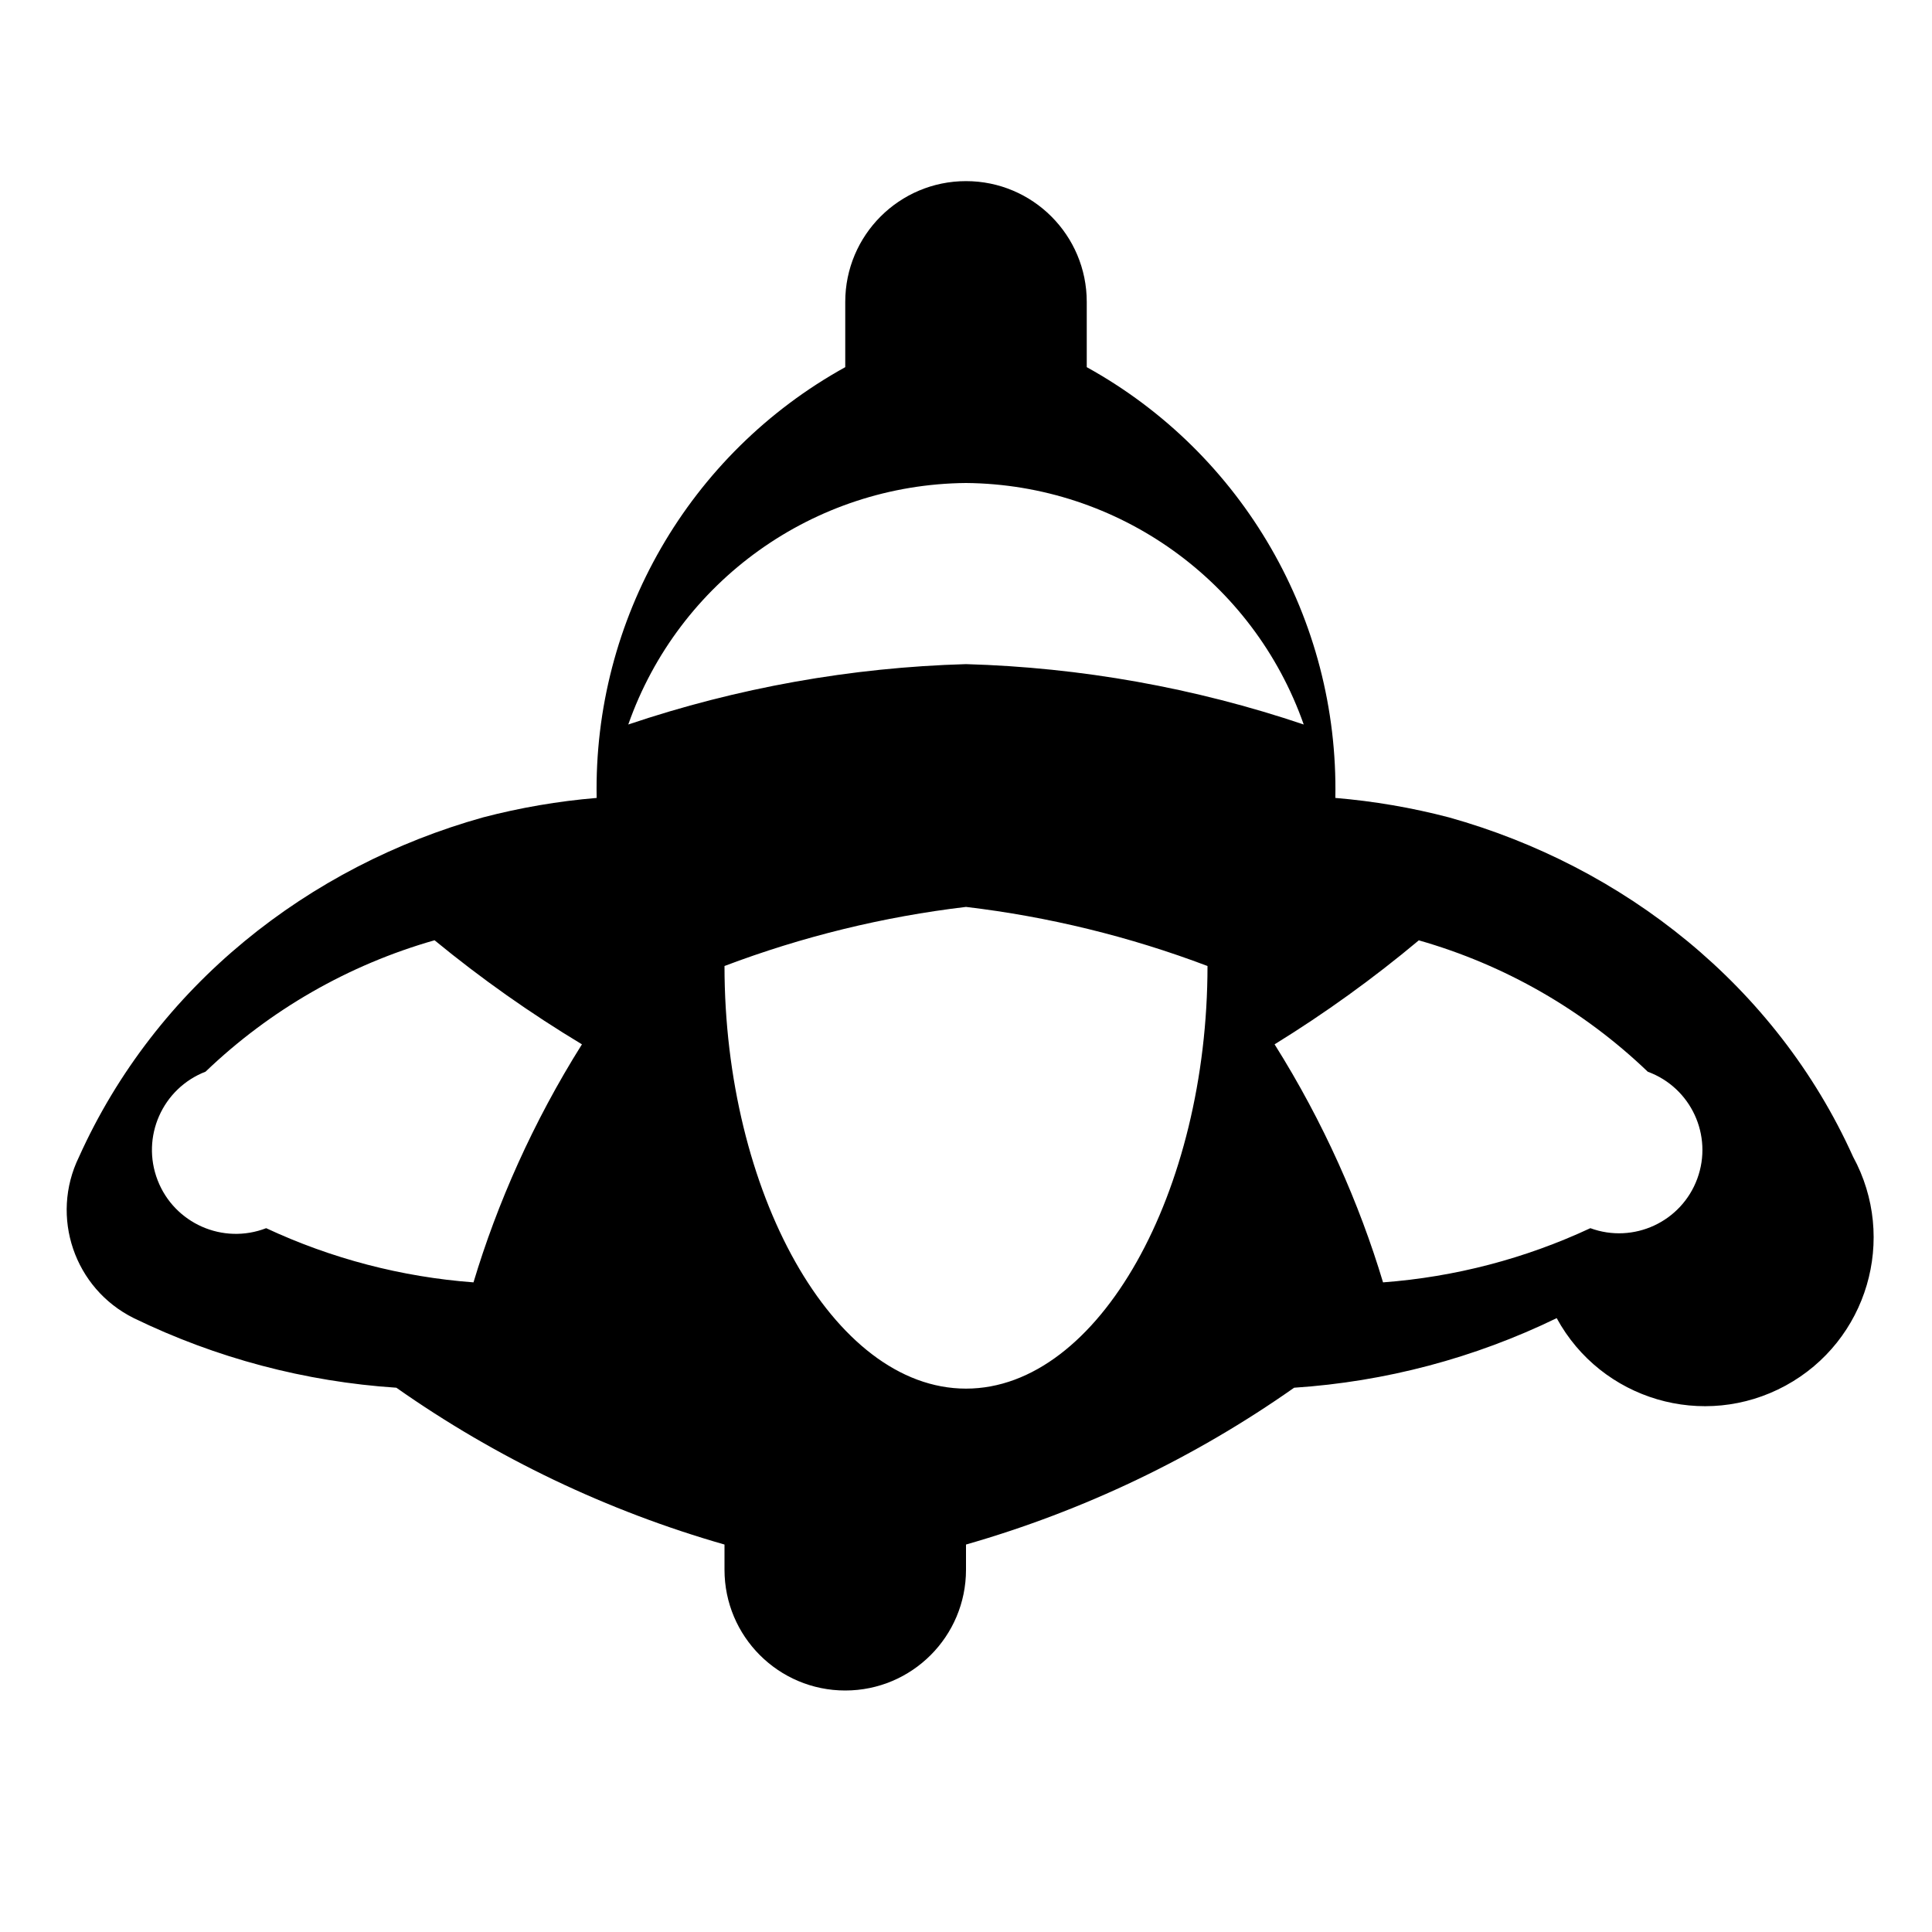
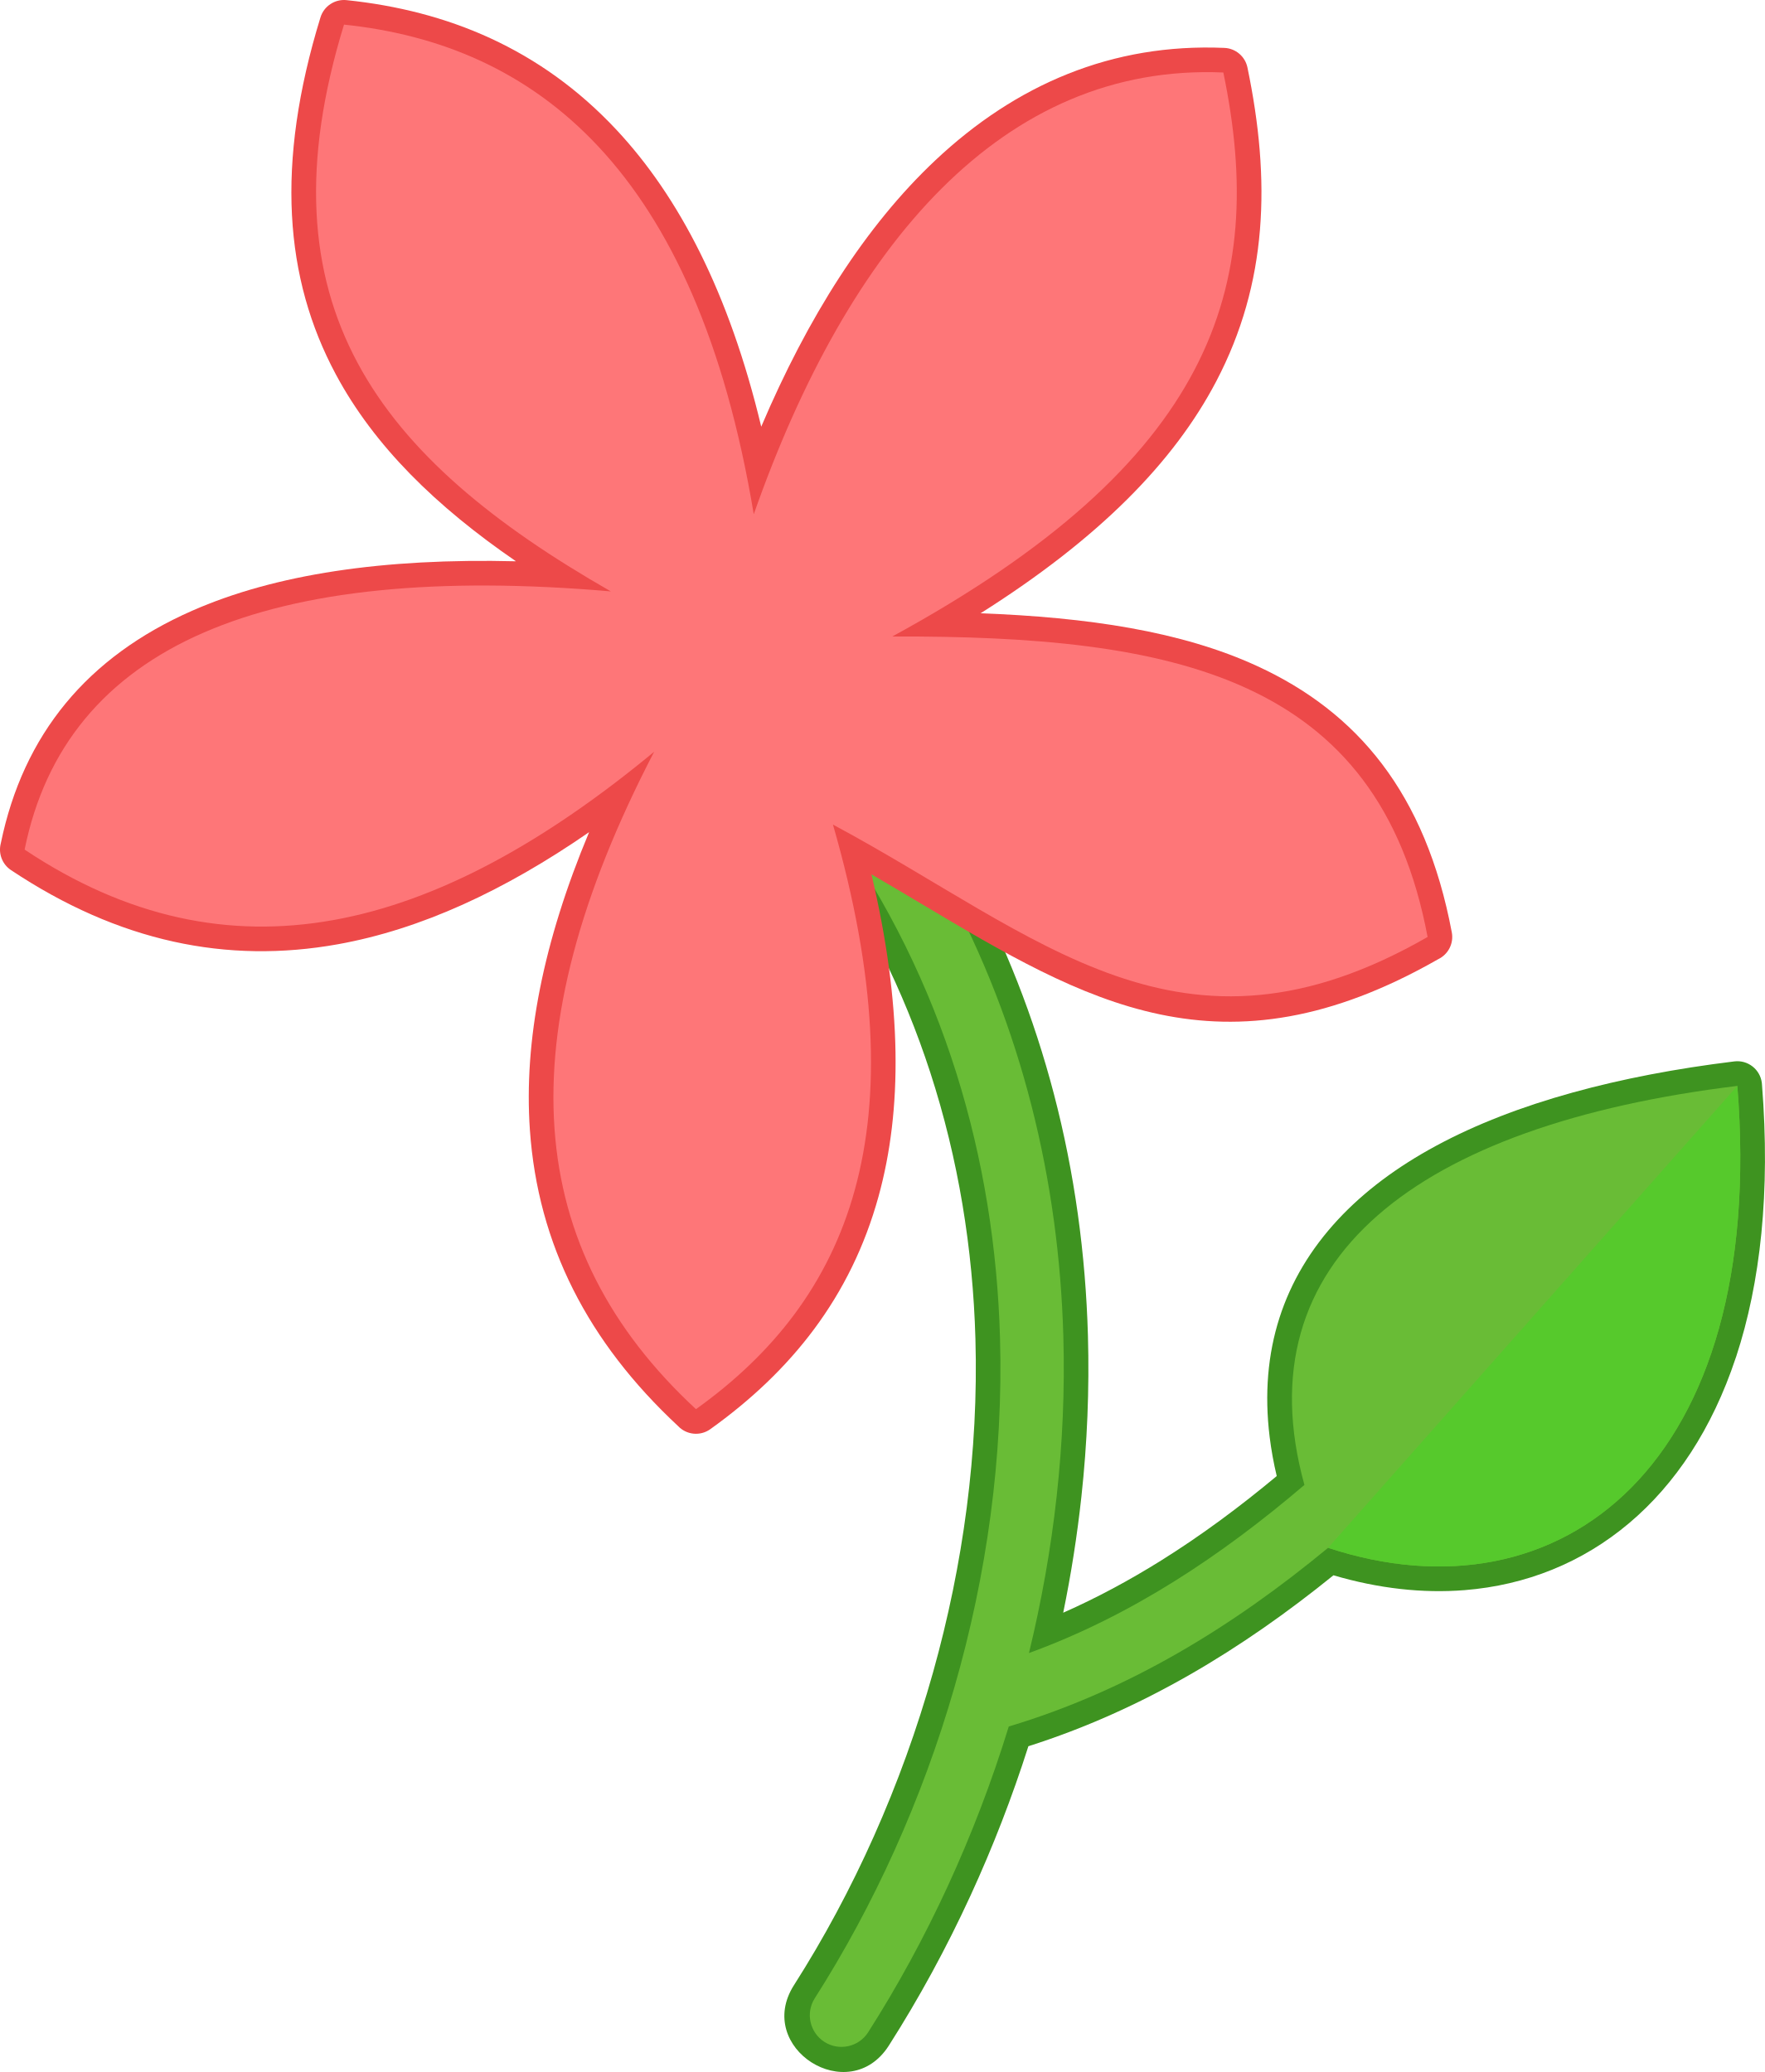
- <svg xmlns="http://www.w3.org/2000/svg" width="32" height="32" fill="#000000" viewBox="0 0 256 256">
-   <path d="M245.54,153.27C235.32,130.61,215.1,114.77,192,108.31a88.64,88.64,0,0,0-15.06-2.58A63.85,63.85,0,0,0,144,48.65V40a16,16,0,0,0-32,0v8.65a63.85,63.85,0,0,0-32.94,57.08A88.64,88.64,0,0,0,64,108.31c-23.1,6.46-43.32,22.3-53.54,45a16,16,0,0,0,7.27,21.35,93.68,93.68,0,0,0,34.79,9.22A145,145,0,0,0,96,204.66V208a16,16,0,0,0,32,0v-3.34a145,145,0,0,0,43.48-20.78,93.68,93.68,0,0,0,34.79-9.22A16,16,0,0,0,245.54,153.27ZM128,64a47.88,47.88,0,0,1,44.75,32A153.79,153.79,0,0,0,128,88a153.79,153.79,0,0,0-44.75,8A47.88,47.88,0,0,1,128,64ZM96,128a135.59,135.59,0,0,1,32-7.83A135.59,135.59,0,0,1,160,128c0,29.83-14.33,56-32,56S96,157.83,96,128Zm114.73,34.74a78.85,78.85,0,0,1-27.47,7.18c-3.13-10.42-7.87-21.2-14.37-31.54A163.67,163.67,0,0,0,188,124.6a72.58,72.58,0,0,1,30.34,17.41A1.79,1.79,0,0,1,210.73,162.74ZM27.24,142a72.58,72.58,0,0,1,30.34-17.41A163.67,163.67,0,0,0,77.11,138.38C70.61,148.72,65.87,159.5,62.74,169.92a78.85,78.85,0,0,1-27.47-7.18A1.79,1.79,0,0,1,27.24,142Z" />
+ <svg xmlns="http://www.w3.org/2000/svg" shape-rendering="geometricPrecision" text-rendering="geometricPrecision" image-rendering="optimizeQuality" fill-rule="evenodd" clip-rule="evenodd" viewBox="0 0 436 511.986">
+   <g fill-rule="nonzero">
+     <path fill="#3E9320" d="M238.799 215.698c9.544 17.569 16.64 35.886 21.533 54.575 5.141 19.637 7.852 39.701 8.421 59.755a292.223 292.223 0 01-1.613 39.782 308.772 308.772 0 01-4.494 28.685c8.382-3.706 16.431-8.054 24.196-12.905 9.969-6.228 19.448-13.275 28.549-20.86a89.18 89.18 0 01-1.752-9.679c-2.607-21.294 3.445-39.202 16.849-53.657 12.929-13.943 32.709-24.445 58.101-31.459 12.106-3.343 25.435-5.901 39.844-7.665a6.098 6.098 0 016.791 5.313l.037.421c2.112 26.572-.39 49.022-6.375 67.218l-.111.308c-5.842 17.586-14.952 31.231-26.325 40.828-11.61 9.796-25.498 15.347-40.631 16.56-10.35.828-21.269-.384-32.416-3.668-11.3 9.148-23.072 17.448-35.511 24.575-12.53 7.181-25.749 13.179-39.851 17.665a323.123 323.123 0 01-14.288 36.891c-5.973 12.99-12.743 25.412-20.186 37.081-9.867 15.473-33.295.545-23.436-14.932l.014-.02c14.677-23.018 26.501-49.32 34.334-77.237 7.453-26.567 11.273-54.543 10.479-82.482-.63-22.186-4.191-44.385-11.176-65.857-6.529-20.075-16.055-39.497-28.975-57.656a6.084 6.084 0 018.088-8.742l27.425 14.708a6.055 6.055 0 012.479 2.454z" />
+     <path fill="#69BC36" d="M233.461 218.605c19.097 35.151 28.129 73.381 29.215 111.589.752 26.444-2.317 52.878-8.491 78.265 25.363-9.234 47.617-24.115 68.046-41.537-15.403-55.763 27.959-88.931 106.941-98.6 7.493 93.5-43.546 133.069-101.091 114.14-23.642 19.526-49.302 35.285-78.887 44.151-8.365 27.218-20.262 52.872-34.75 75.584a7.82 7.82 0 01-13.19-8.404c29.31-45.951 47.447-104.556 45.78-163.169-1.253-44.117-13.774-88.23-41.271-126.872l27.698 14.853z" />
+     <path fill="#56C92C" d="M429.172 268.322c7.493 93.5-43.546 133.069-101.091 114.14l101.091-114.14z" />
+     <path fill="#ED4949" d="M215.27 216.04c7.622 32.214 7.65 58.242 1.751 79.609-6.849 24.814-21.551 43.183-41.569 57.507a6.084 6.084 0 01-7.96-.791c-22.257-20.734-34.616-44.846-36.593-73.147-1.536-21.997 3.264-46.4 14.626-73.591-21.016 14.528-41.64 24.031-62.093 27.702-27.343 4.905-54.102-.579-80.736-18.343a6.082 6.082 0 01-2.504-6.571c5.561-27.036 21.433-46.116 47.236-57.486 20.471-9.02 47.215-13.055 80.029-12.237-19.754-13.571-34.994-28.454-44.495-46.182C70.27 68.825 68.015 40.553 79.166 4.296A6.085 6.085 0 0185.599.032c24.82 2.579 47.891 11.928 66.685 32.046 15.413 16.496 27.825 40.207 35.764 73.353 11.491-27.034 25.781-49.61 42.988-65.802 19.935-18.761 43.689-28.989 71.425-27.793a6.083 6.083 0 015.694 4.837c5.797 27.902 5.009 53.278-7.697 77.53-10.43 19.905-28.844 38.779-58.224 57.338 26.381.997 49.532 4.393 68.336 13.044 24.671 11.35 41.584 31.309 48.071 65.815a6.09 6.09 0 01-3.336 6.601c-53.461 30.556-87.288 10.405-127.619-13.629-4.069-2.424-8.209-4.891-12.416-7.332z" />
+     <path fill="#FE7678" d="M205.763 203.752c21.671 75.213 3.999 117.375-33.837 144.448-42.551-39.413-47.207-91.474-10.332-162.44C107.19 230.77 56.546 243.594 6.08 209.934c10.215-50.529 59.436-71.169 144.808-63.804-57.7-32.998-87.166-70.928-65.908-140.047 46.864 4.872 86.994 35.176 101.219 120.99C209.666 60.25 247.882 15.571 302.2 17.913c11.048 53.175-2.791 96.31-81.781 139.362 69.485-.199 120.104 9.683 132.241 74.244-61.048 35.11-95.744-.337-146.897-27.767z" />
+   </g>
</svg>
